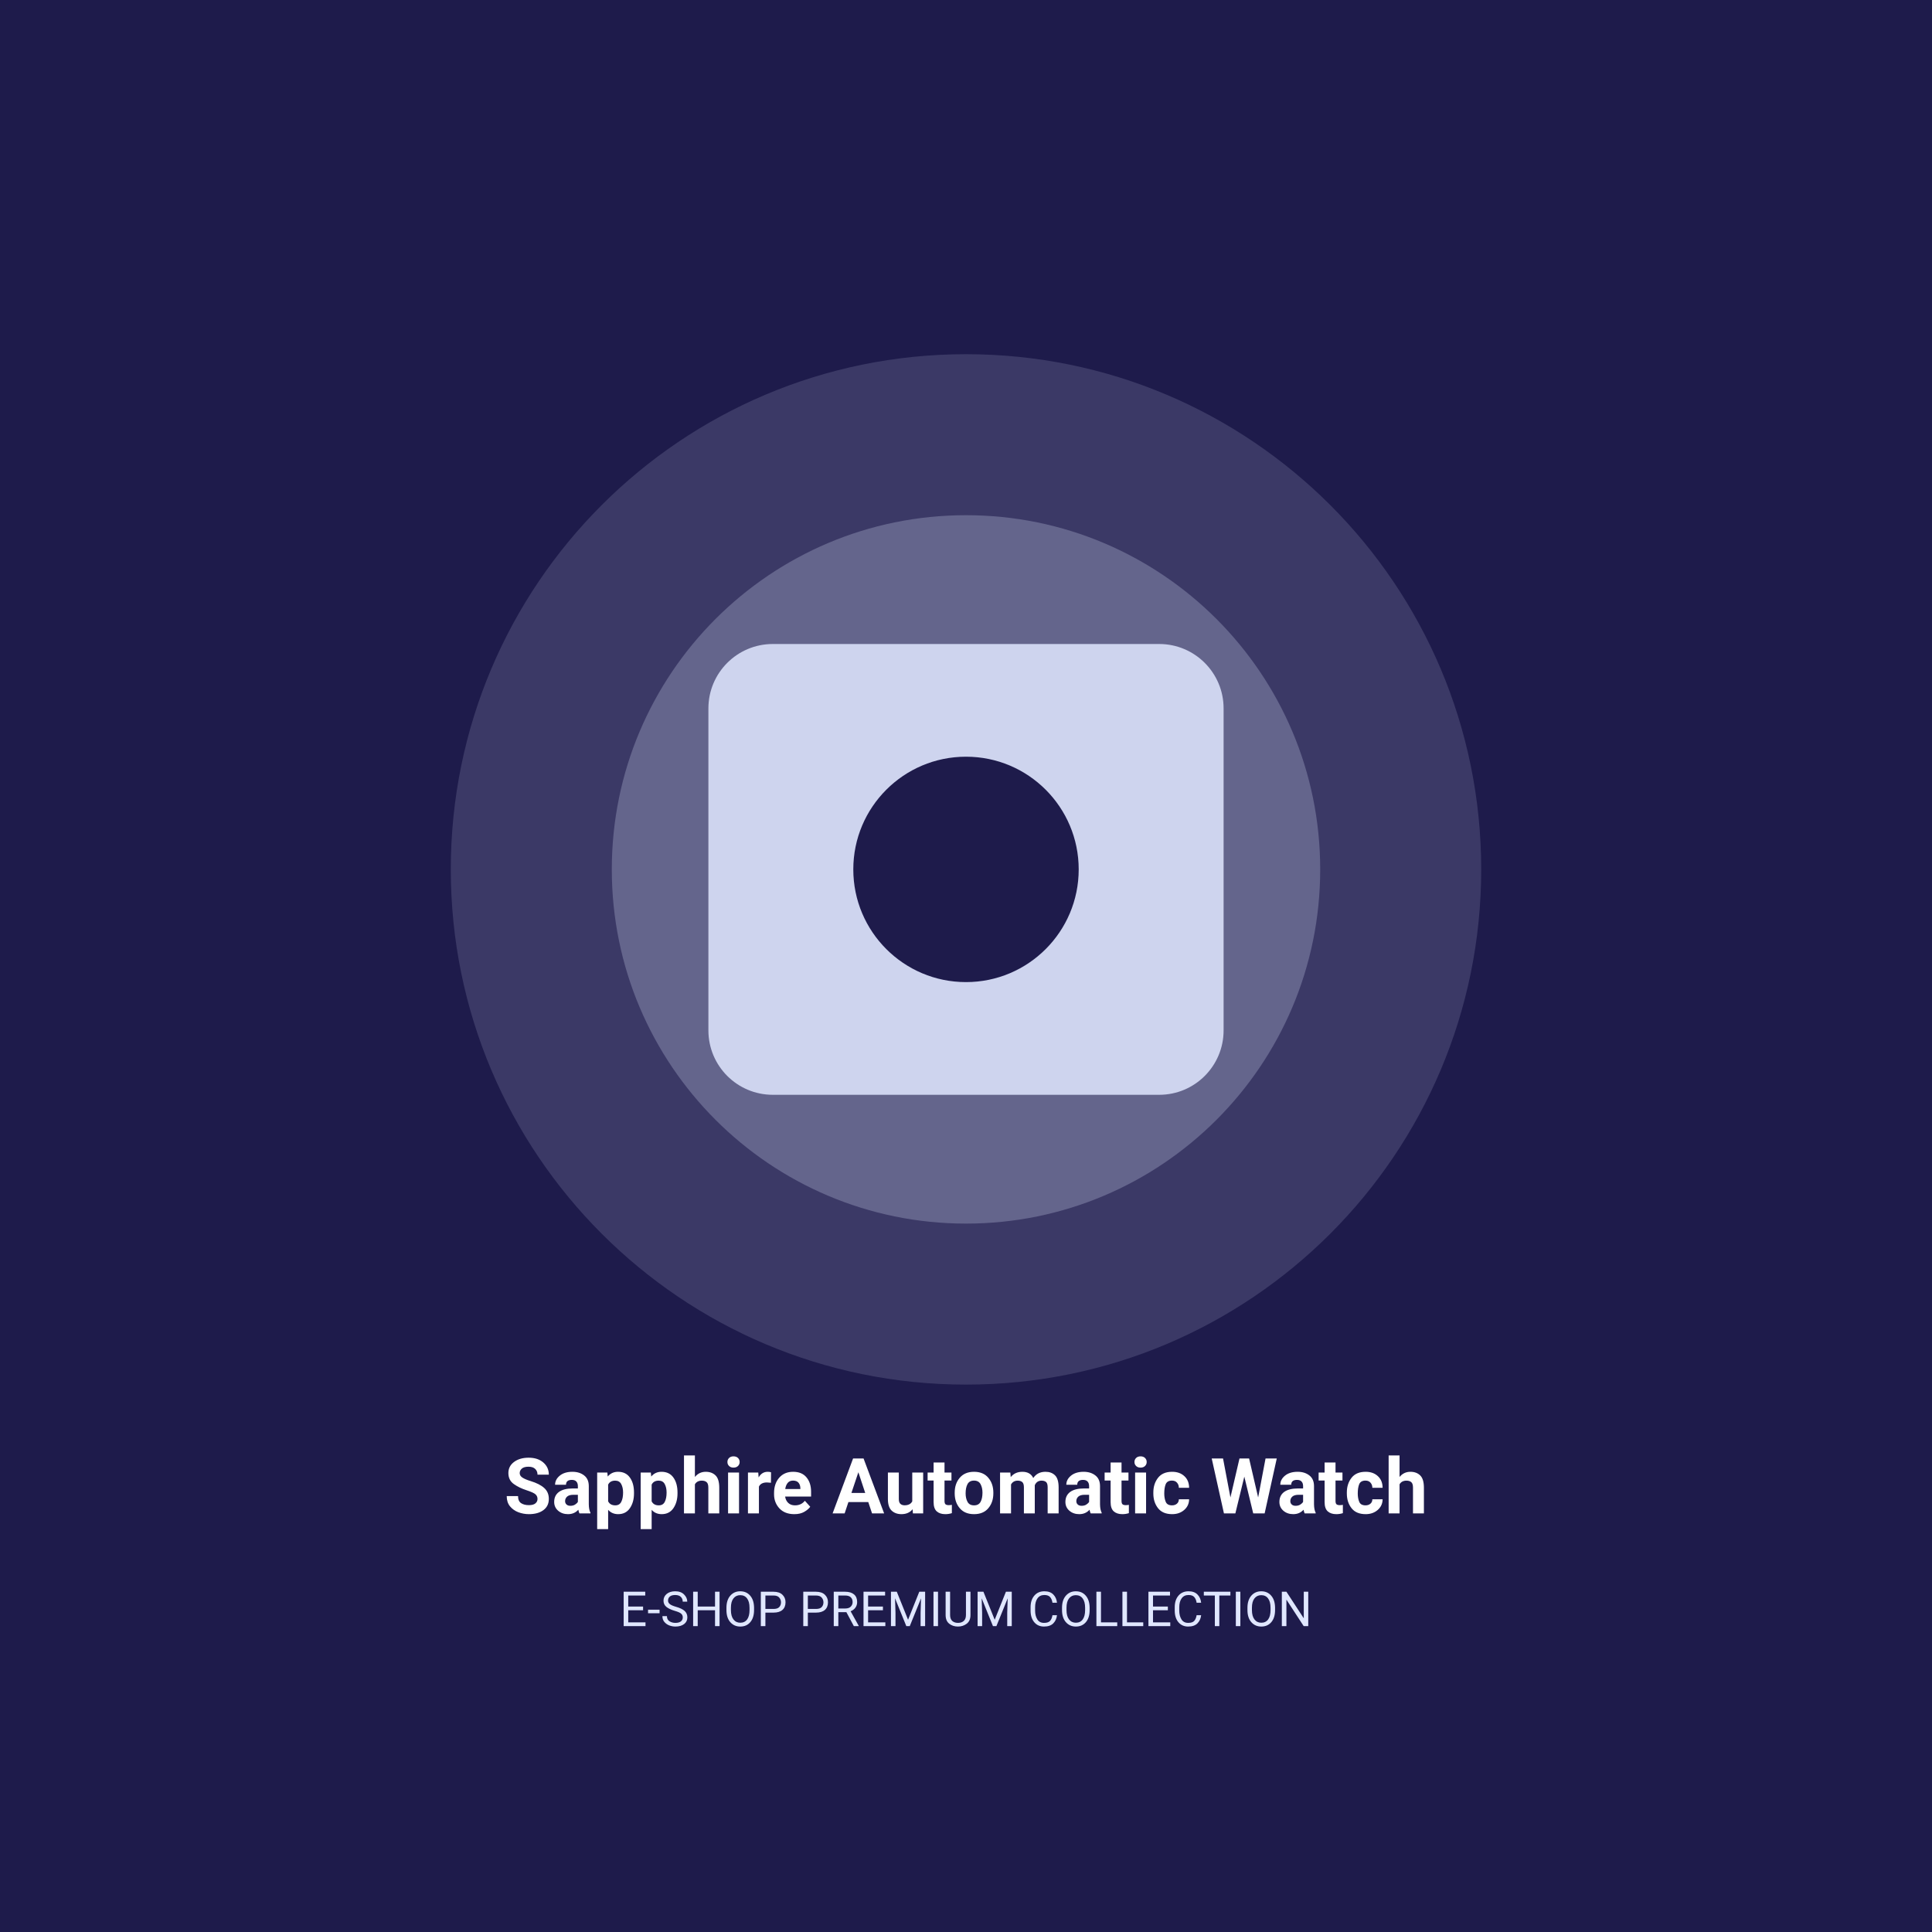
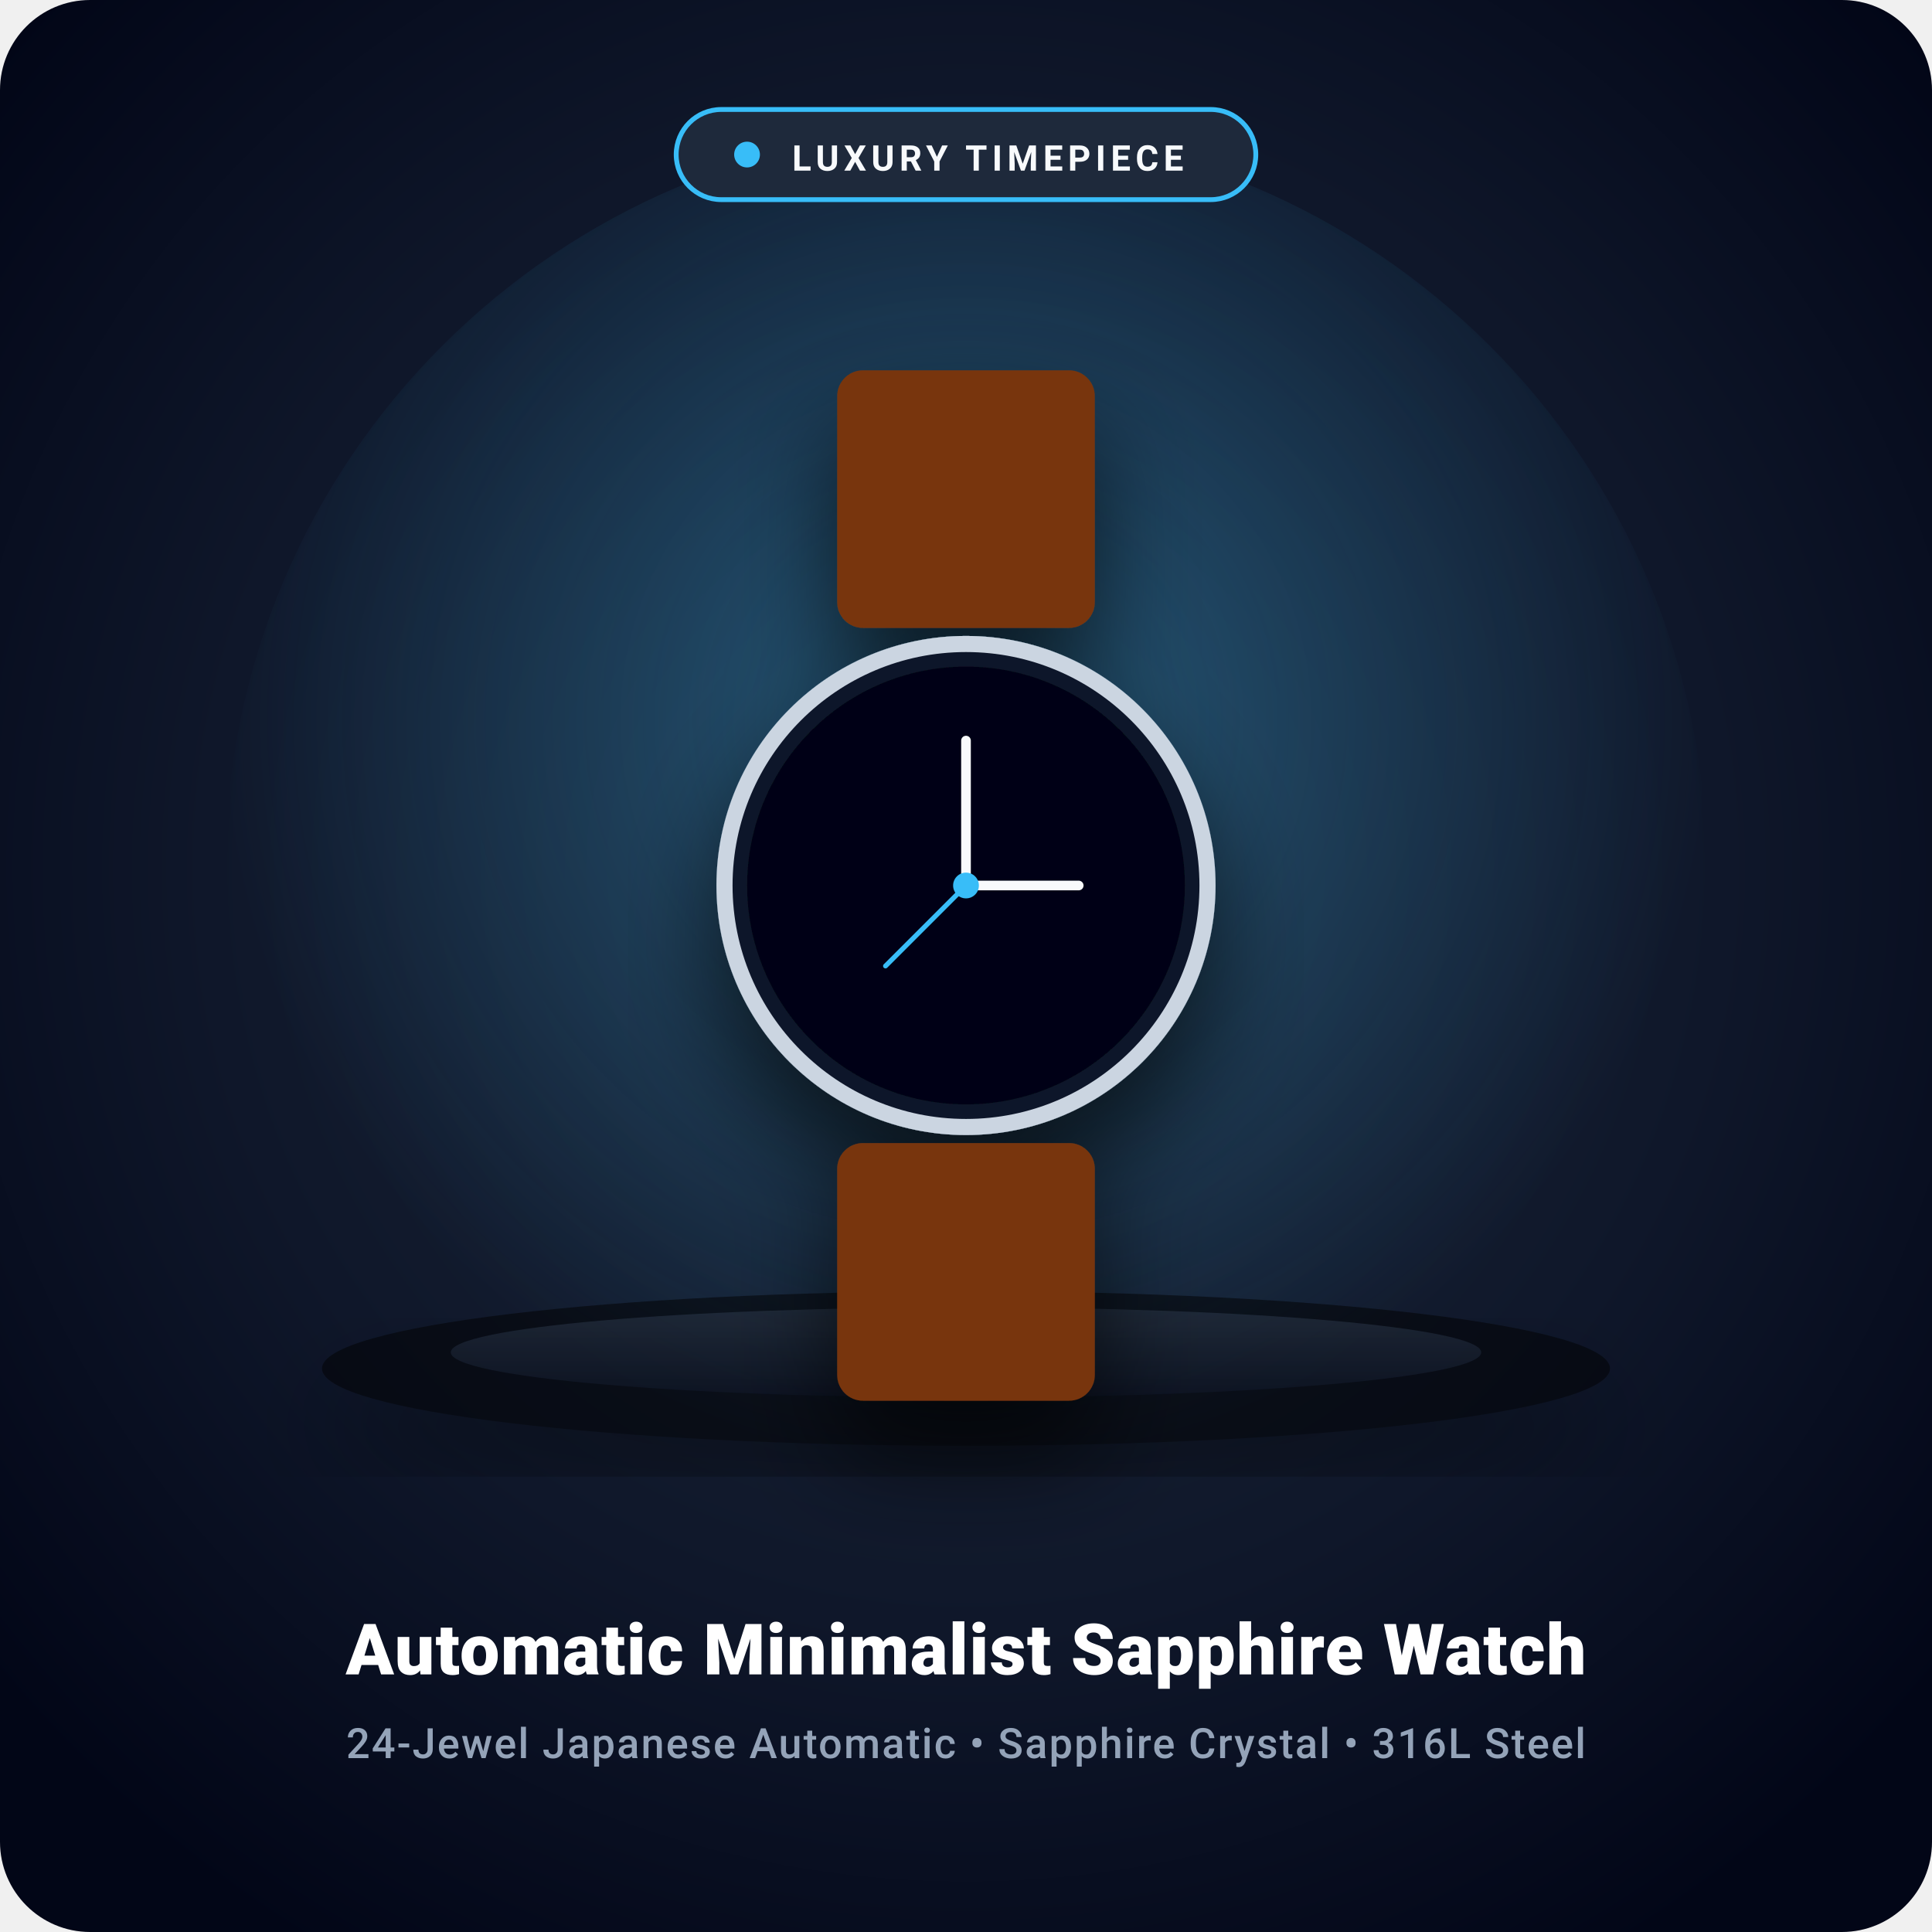
<svg xmlns="http://www.w3.org/2000/svg" viewBox="0 0 600 600" width="100%" height="100%">
-   <rect width="600" height="600" fill="#1e1b4b" />
-   <circle cx="300" cy="270" r="160" fill="#e0e7ff" opacity="0.15" />
-   <circle cx="300" cy="270" r="110" fill="#e0e7ff" opacity="0.25" />
-   <rect x="220" y="200" width="160" height="140" rx="20" fill="#e0e7ff" opacity="0.85" />
-   <circle cx="300" cy="270" r="35" fill="#1e1b4b" />
-   <text x="300" y="470" font-family="-apple-system, BlinkMacSystemFont, 'Segoe UI', Roboto, sans-serif" font-size="24" font-weight="700" fill="#ffffff" text-anchor="middle">Sapphire Automatic Watch</text>
-   <text x="300" y="505" font-family="-apple-system, BlinkMacSystemFont, 'Segoe UI', Roboto, sans-serif" font-size="15" fill="#e0e7ff" text-anchor="middle">E-SHOP PREMIUM COLLECTION</text>
+   <defs>
+     <radialGradient id="bgGlow" cx="50%" cy="45%" r="65%">
+       <stop offset="0%" stop-color="#1e293b" />
+       <stop offset="60%" stop-color="#0f172a" />
+       <stop offset="100%" stop-color="#020617" />
+     </radialGradient>
+     <radialGradient id="spotlight" cx="50%" cy="40%" r="50%">
+       <stop offset="0%" stop-color="#38bdf8" stop-opacity="0.35" />
+       <stop offset="100%" stop-color="#38bdf8" stop-opacity="0" />
+     </radialGradient>
+     <linearGradient id="podiumGrad" x1="0%" y1="0%" x2="0%" y2="100%">
+       <stop offset="0%" stop-color="#334155" stop-opacity="0.8" />
+       <stop offset="100%" stop-color="#0f172a" stop-opacity="0.9" />
+     </linearGradient>
+     <filter id="dropShadow" x="-20%" y="-20%" width="140%" height="140%">
+       <feDropShadow dx="0" dy="18" stdDeviation="16" flood-color="#000000" flood-opacity="0.65" />
+     </filter>
+     <filter id="softGlow" x="-20%" y="-20%" width="140%" height="140%">
+       <feGaussianBlur stdDeviation="8" result="blur" />
+       <feComposite in="SourceGraphic" in2="blur" operator="over" />
+     </filter>
+   </defs>
+   <rect width="600" height="600" fill="url(#bgGlow)" rx="28" />
+   <circle cx="300" cy="270" r="230" fill="url(#spotlight)" />
+   <ellipse cx="300" cy="425" rx="200" ry="24" fill="#000000" opacity="0.5" filter="url(#dropShadow)" />
+   <ellipse cx="300" cy="420" rx="160" ry="14" fill="url(#podiumGrad)" opacity="0.6" />
+   <g transform="translate(300, 48)">
+     <rect x="-90" y="-14" width="180" height="28" rx="14" fill="#1e293b" stroke="#38bdf8" stroke-width="1.5" />
+     <circle cx="-68" cy="0" r="4" fill="#38bdf8" />
+     <text x="-54" y="5" font-family="-apple-system, BlinkMacSystemFont, 'Segoe UI', Roboto, sans-serif" font-size="11" font-weight="700" fill="#f8fafc" letter-spacing="1.5">LUXURY TIMEPIECE</text>
+   </g>
+   <g id="productArtwork" filter="url(#dropShadow)">
+     <g transform="translate(200, 115)">
+       <rect x="60" y="0" width="80" height="80" rx="8" fill="#78350f" />
+       <rect x="60" y="240" width="80" height="80" rx="8" fill="#78350f" />
+       <circle cx="100" cy="160" r="75" fill="#0f172a" stroke="#cbd5e1" stroke-width="5" />
+       <circle cx="100" cy="160" r="68" fill="#020617" />
+       <line x1="100" y1="160" x2="100" y2="115" stroke="#f8fafc" stroke-width="3" stroke-linecap="round" />
+       <line x1="100" y1="160" x2="135" y2="160" stroke="#f8fafc" stroke-width="3" stroke-linecap="round" />
+       <line x1="100" y1="160" x2="75" y2="185" stroke="#38bdf8" stroke-width="1.5" stroke-linecap="round" />
+       <circle cx="100" cy="160" r="4" fill="#38bdf8" />
+     </g>
+   </g>
+   <g transform="translate(300, 520)">
+     <text x="0" y="0" font-family="-apple-system, BlinkMacSystemFont, 'Segoe UI', Roboto, sans-serif" font-size="22" font-weight="800" fill="#ffffff" text-anchor="middle" letter-spacing="0.3">Automatic Minimalist Sapphire Watch</text>
+     <text x="0" y="26" font-family="-apple-system, BlinkMacSystemFont, 'Segoe UI', Roboto, sans-serif" font-size="13" font-weight="500" fill="#94a3b8" text-anchor="middle" letter-spacing="0.5">24-Jewel Japanese Automatic • Sapphire Crystal • 316L Steel</text>
+   </g>
</svg>
